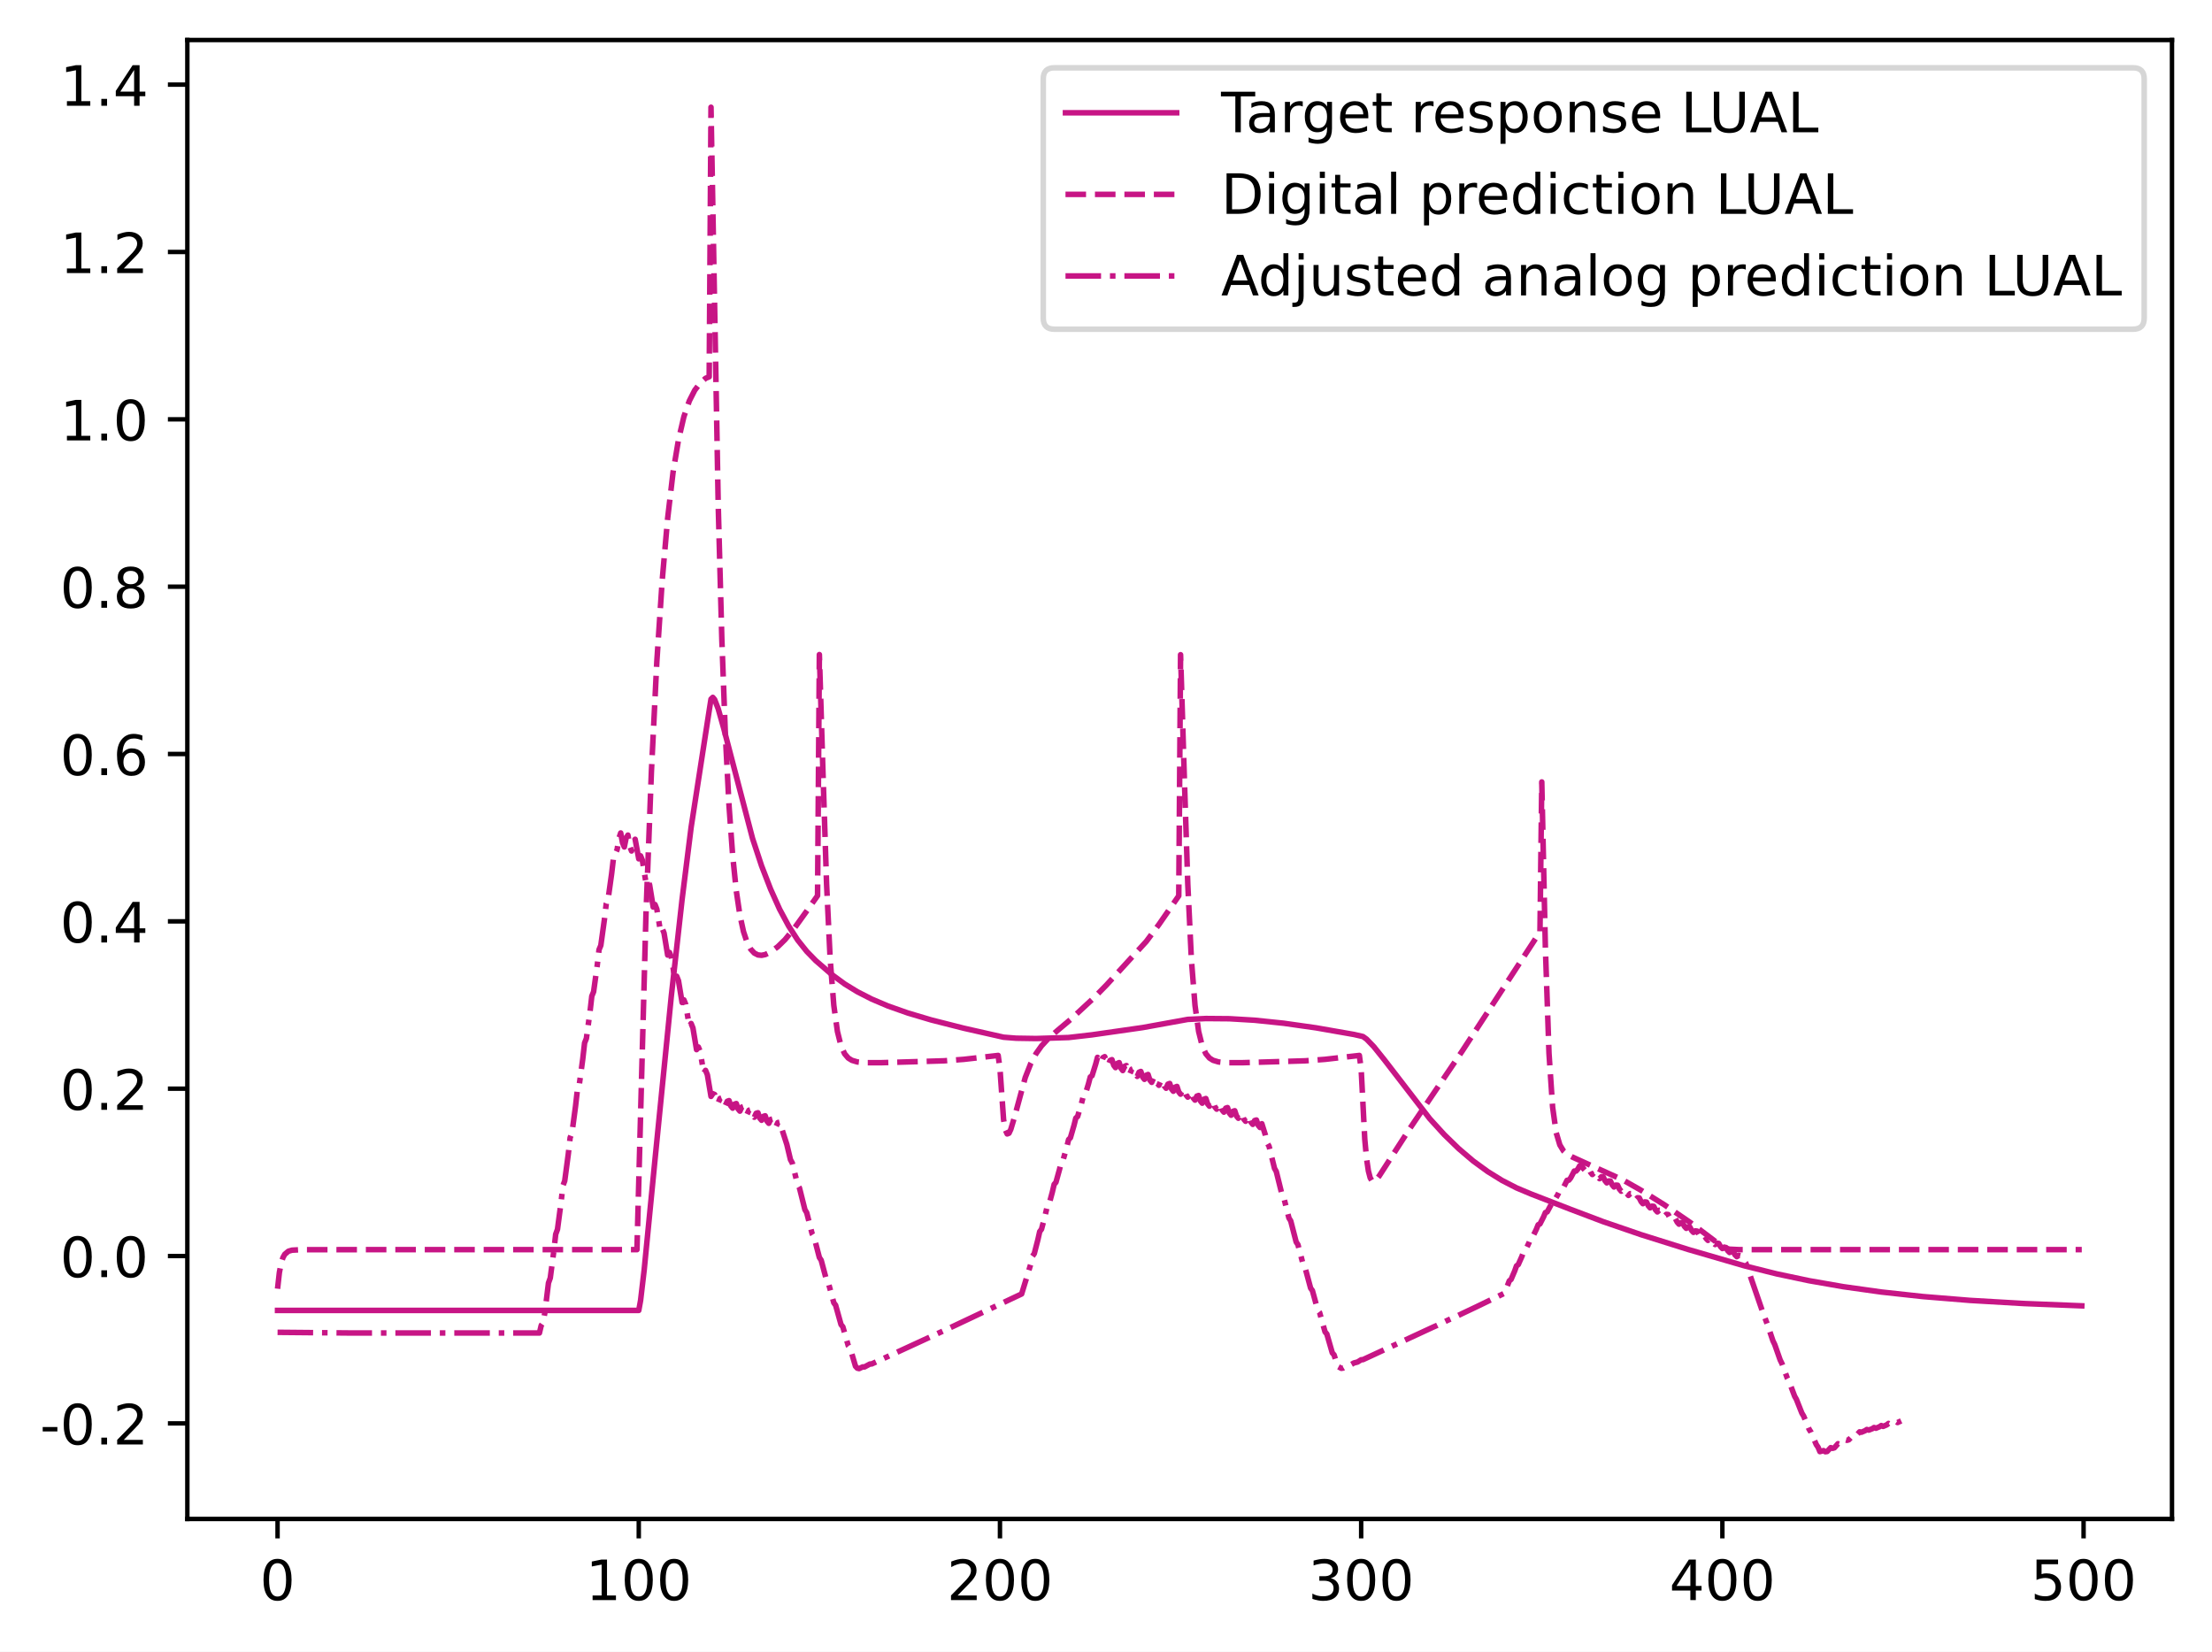
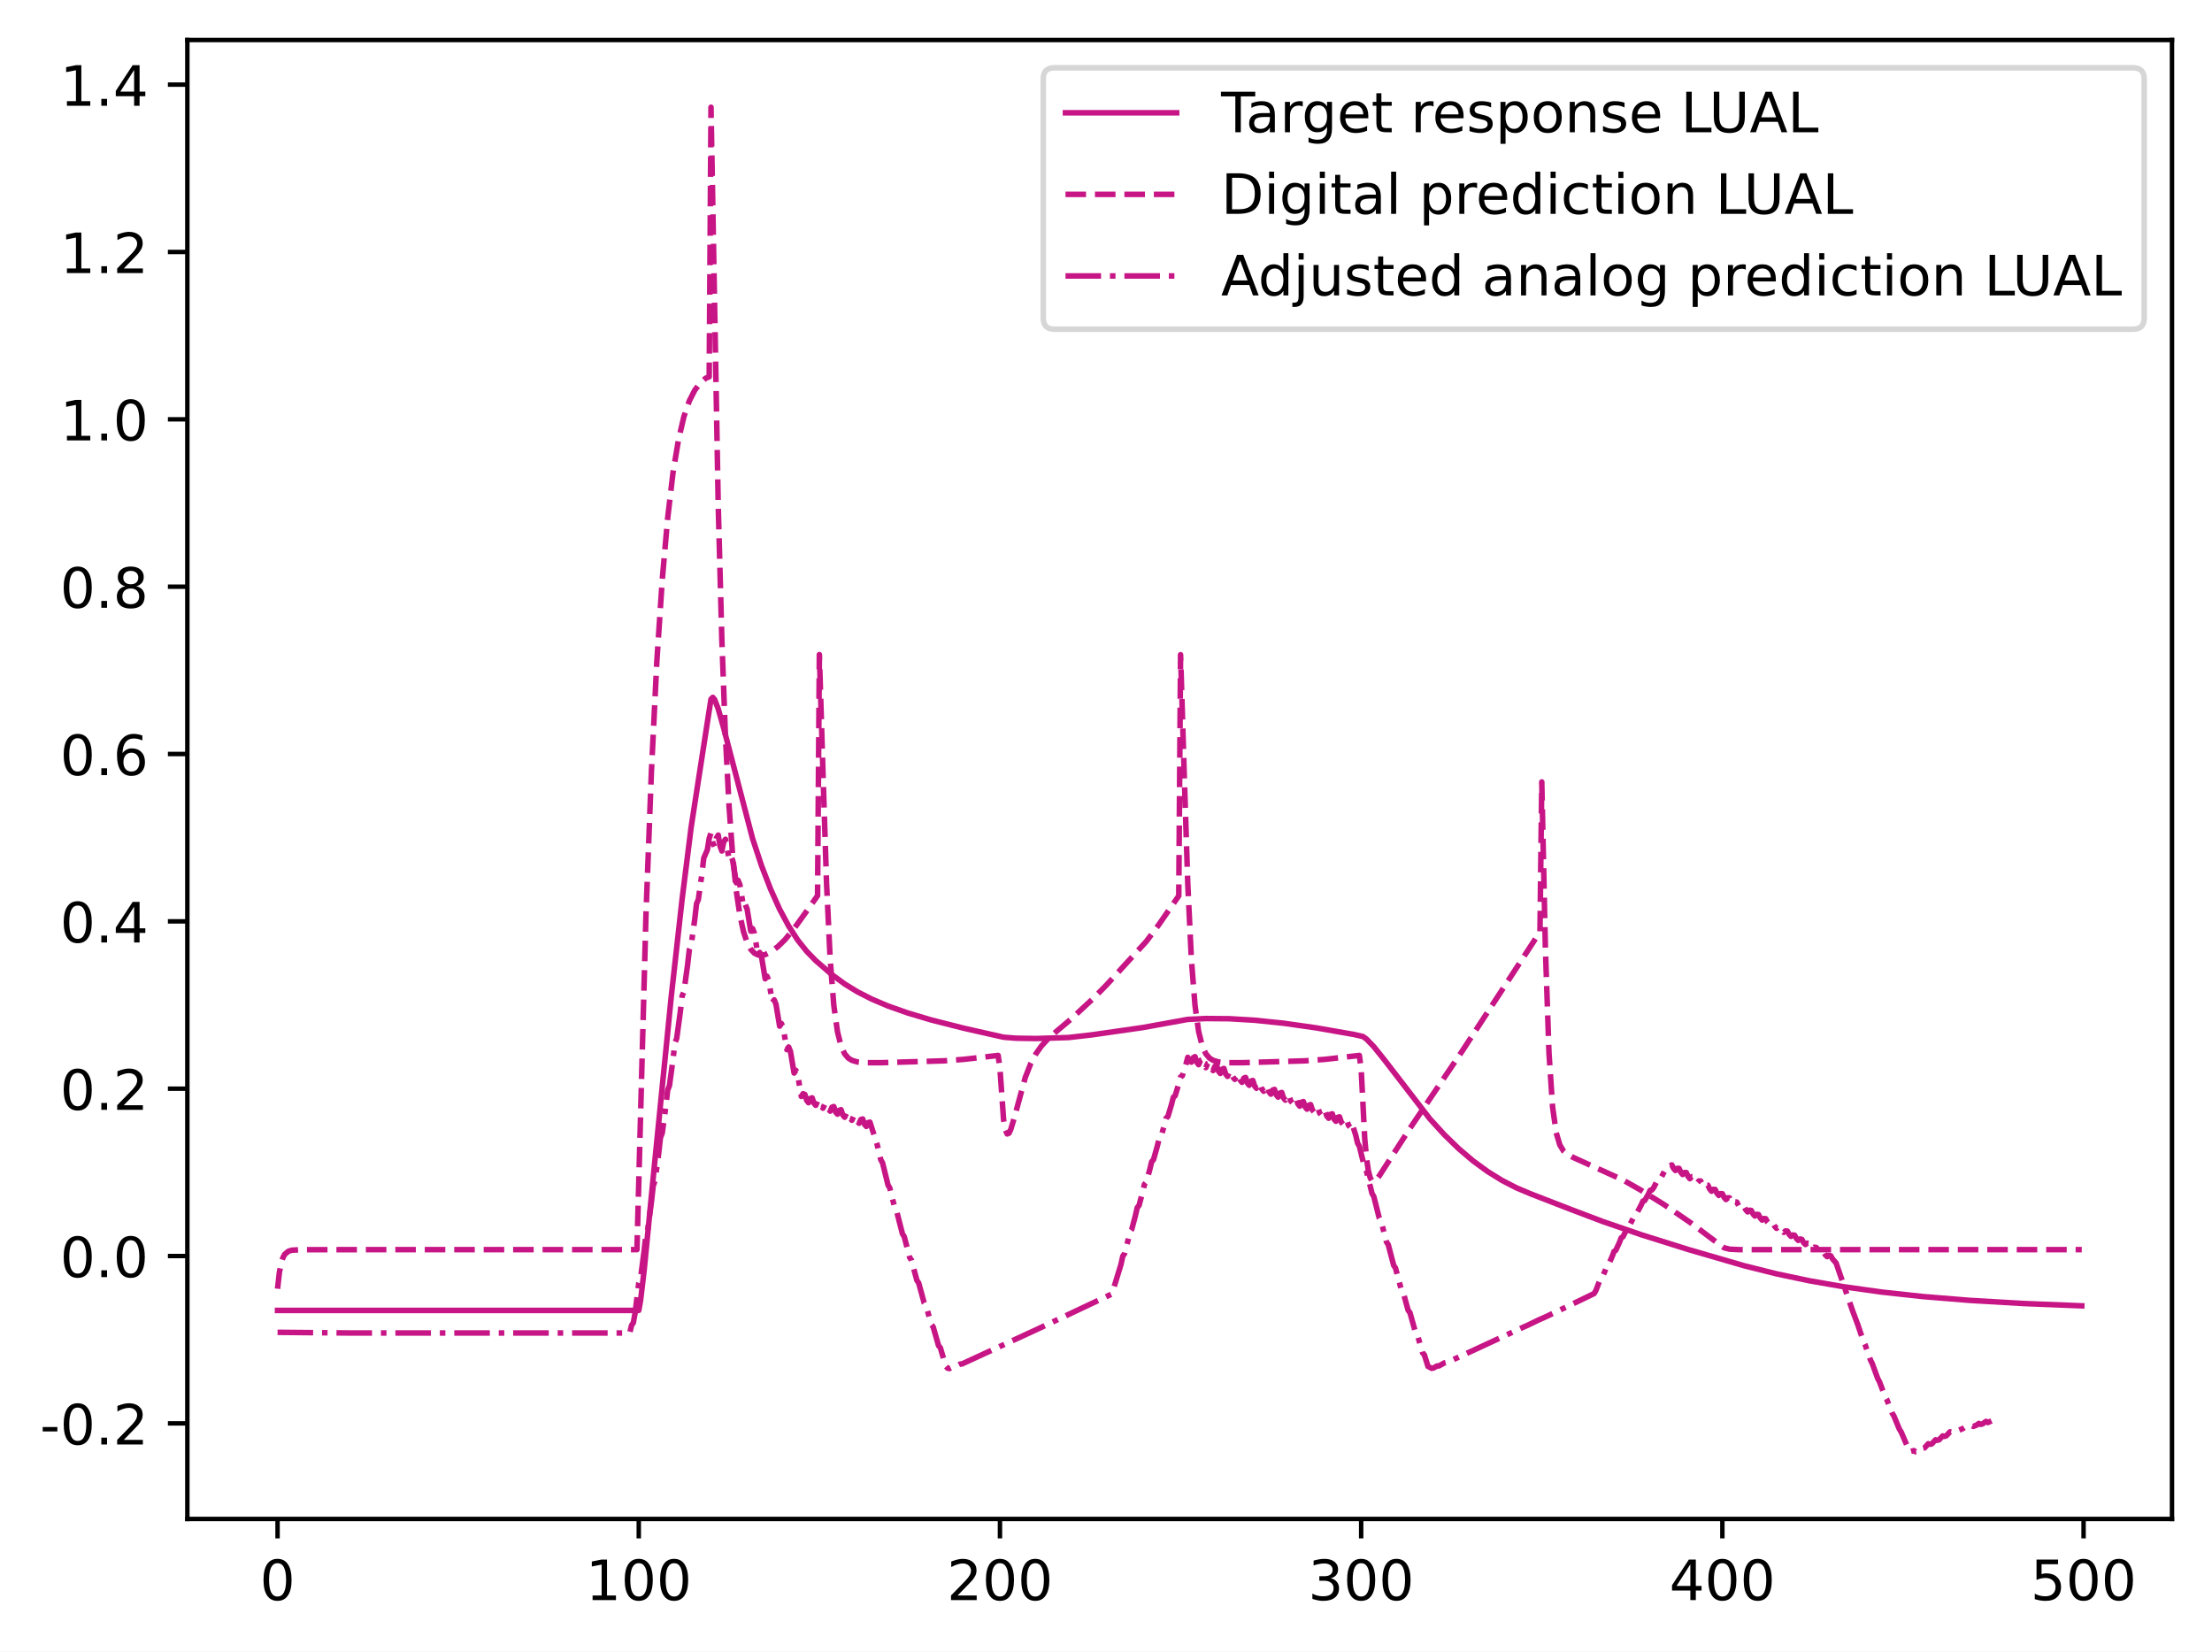
<svg xmlns="http://www.w3.org/2000/svg" xmlns:xlink="http://www.w3.org/1999/xlink" width="398.031pt" height="297.19pt" viewBox="0 0 398.031 297.19" version="1.1">
  <defs>
    <style type="text/css">*{stroke-linejoin: round; stroke-linecap: butt}</style>
  </defs>
  <g id="figure_1">
    <g id="patch_1">
      <path d="M 0 297.19  L 398.031 297.19  L 398.031 0  L 0 0  z " style="fill: #ffffff" />
    </g>
    <g id="axes_1">
      <g id="patch_2">
        <path d="M 33.711 273.312  L 390.831 273.312  L 390.831 7.2  L 33.711 7.2  z " style="fill: #ffffff" />
      </g>
      <g id="matplotlib.axis_1">
        <g id="xtick_1">
          <g id="line2d_1">
            <defs>
-               <path id="md9433591e5" d="M 0 0  L 0 3.5  " style="stroke: #000000; stroke-width: 0.8" />
+               <path id="m52787d1ad5" d="M 0 0  L 0 3.5  " style="stroke: #000000; stroke-width: 0.8" />
            </defs>
            <g>
-               <use xlink:href="#md9433591e5" x="49.944" y="273.312" style="stroke: #000000; stroke-width: 0.8" />
+               <use xlink:href="#m52787d1ad5" x="49.944" y="273.312" style="stroke: #000000; stroke-width: 0.8" />
            </g>
          </g>
          <g id="text_1">
            <text style="font: 10px 'DejaVu Sans', 'Bitstream Vera Sans', 'Computer Modern Sans Serif', 'Lucida Grande', 'Verdana', 'Geneva', 'Lucid', 'Arial', 'Helvetica', 'Avant Garde', sans-serif; text-anchor: middle" x="49.944" y="287.91" transform="rotate(-0 49.94367 287.9104)">0</text>
          </g>
        </g>
        <g id="xtick_2">
          <g id="line2d_2">
            <g>
-               <use xlink:href="#md9433591e5" x="114.94" y="273.312" style="stroke: #000000; stroke-width: 0.8" />
+               <use xlink:href="#m52787d1ad5" x="114.94" y="273.312" style="stroke: #000000; stroke-width: 0.8" />
            </g>
          </g>
          <g id="text_2">
            <text style="font: 10px 'DejaVu Sans', 'Bitstream Vera Sans', 'Computer Modern Sans Serif', 'Lucida Grande', 'Verdana', 'Geneva', 'Lucid', 'Arial', 'Helvetica', 'Avant Garde', sans-serif; text-anchor: middle" x="114.94" y="287.91" transform="rotate(-0 114.9396 287.9104)">100</text>
          </g>
        </g>
        <g id="xtick_3">
          <g id="line2d_3">
            <g>
-               <use xlink:href="#md9433591e5" x="179.935" y="273.312" style="stroke: #000000; stroke-width: 0.8" />
+               <use xlink:href="#m52787d1ad5" x="179.935" y="273.312" style="stroke: #000000; stroke-width: 0.8" />
            </g>
          </g>
          <g id="text_3">
            <text style="font: 10px 'DejaVu Sans', 'Bitstream Vera Sans', 'Computer Modern Sans Serif', 'Lucida Grande', 'Verdana', 'Geneva', 'Lucid', 'Arial', 'Helvetica', 'Avant Garde', sans-serif; text-anchor: middle" x="179.935" y="287.91" transform="rotate(-0 179.9355 287.9104)">200</text>
          </g>
        </g>
        <g id="xtick_4">
          <g id="line2d_4">
            <g>
-               <use xlink:href="#md9433591e5" x="244.931" y="273.312" style="stroke: #000000; stroke-width: 0.8" />
+               <use xlink:href="#m52787d1ad5" x="244.931" y="273.312" style="stroke: #000000; stroke-width: 0.8" />
            </g>
          </g>
          <g id="text_4">
            <text style="font: 10px 'DejaVu Sans', 'Bitstream Vera Sans', 'Computer Modern Sans Serif', 'Lucida Grande', 'Verdana', 'Geneva', 'Lucid', 'Arial', 'Helvetica', 'Avant Garde', sans-serif; text-anchor: middle" x="244.931" y="287.91" transform="rotate(-0 244.9314 287.9104)">300</text>
          </g>
        </g>
        <g id="xtick_5">
          <g id="line2d_5">
            <g>
-               <use xlink:href="#md9433591e5" x="309.927" y="273.312" style="stroke: #000000; stroke-width: 0.8" />
+               <use xlink:href="#m52787d1ad5" x="309.927" y="273.312" style="stroke: #000000; stroke-width: 0.8" />
            </g>
          </g>
          <g id="text_5">
            <text style="font: 10px 'DejaVu Sans', 'Bitstream Vera Sans', 'Computer Modern Sans Serif', 'Lucida Grande', 'Verdana', 'Geneva', 'Lucid', 'Arial', 'Helvetica', 'Avant Garde', sans-serif; text-anchor: middle" x="309.927" y="287.91" transform="rotate(-0 309.9273 287.9104)">400</text>
          </g>
        </g>
        <g id="xtick_6">
          <g id="line2d_6">
            <g>
-               <use xlink:href="#md9433591e5" x="374.923" y="273.312" style="stroke: #000000; stroke-width: 0.8" />
+               <use xlink:href="#m52787d1ad5" x="374.923" y="273.312" style="stroke: #000000; stroke-width: 0.8" />
            </g>
          </g>
          <g id="text_6">
            <text style="font: 10px 'DejaVu Sans', 'Bitstream Vera Sans', 'Computer Modern Sans Serif', 'Lucida Grande', 'Verdana', 'Geneva', 'Lucid', 'Arial', 'Helvetica', 'Avant Garde', sans-serif; text-anchor: middle" x="374.923" y="287.91" transform="rotate(-0 374.9232 287.9104)">500</text>
          </g>
        </g>
      </g>
      <g id="matplotlib.axis_2">
        <g id="ytick_1">
          <g id="line2d_7">
            <defs>
-               <path id="m500b13cd4b" d="M 0 0  L -3.5 0  " style="stroke: #000000; stroke-width: 0.8" />
+               <path id="m55b0d5ebfe" d="M 0 0  L -3.5 0  " style="stroke: #000000; stroke-width: 0.8" />
            </defs>
            <g>
-               <use xlink:href="#m500b13cd4b" x="33.711" y="256.112" style="stroke: #000000; stroke-width: 0.8" />
+               <use xlink:href="#m55b0d5ebfe" x="33.711" y="256.112" style="stroke: #000000; stroke-width: 0.8" />
            </g>
          </g>
          <g id="text_7">
            <text style="font: 10px 'DejaVu Sans', 'Bitstream Vera Sans', 'Computer Modern Sans Serif', 'Lucida Grande', 'Verdana', 'Geneva', 'Lucid', 'Arial', 'Helvetica', 'Avant Garde', sans-serif; text-anchor: end" x="26.711" y="259.911" transform="rotate(-0 26.71094 259.9114)">-0.2</text>
          </g>
        </g>
        <g id="ytick_2">
          <g id="line2d_8">
            <g>
-               <use xlink:href="#m500b13cd4b" x="33.711" y="226.002" style="stroke: #000000; stroke-width: 0.8" />
+               <use xlink:href="#m55b0d5ebfe" x="33.711" y="226.002" style="stroke: #000000; stroke-width: 0.8" />
            </g>
          </g>
          <g id="text_8">
            <text style="font: 10px 'DejaVu Sans', 'Bitstream Vera Sans', 'Computer Modern Sans Serif', 'Lucida Grande', 'Verdana', 'Geneva', 'Lucid', 'Arial', 'Helvetica', 'Avant Garde', sans-serif; text-anchor: end" x="26.711" y="229.801" transform="rotate(-0 26.71094 229.8011)">0.0</text>
          </g>
        </g>
        <g id="ytick_3">
          <g id="line2d_9">
            <g>
-               <use xlink:href="#m500b13cd4b" x="33.711" y="195.892" style="stroke: #000000; stroke-width: 0.8" />
+               <use xlink:href="#m55b0d5ebfe" x="33.711" y="195.892" style="stroke: #000000; stroke-width: 0.8" />
            </g>
          </g>
          <g id="text_9">
            <text style="font: 10px 'DejaVu Sans', 'Bitstream Vera Sans', 'Computer Modern Sans Serif', 'Lucida Grande', 'Verdana', 'Geneva', 'Lucid', 'Arial', 'Helvetica', 'Avant Garde', sans-serif; text-anchor: end" x="26.711" y="199.691" transform="rotate(-0 26.71094 199.6907)">0.2</text>
          </g>
        </g>
        <g id="ytick_4">
          <g id="line2d_10">
            <g>
-               <use xlink:href="#m500b13cd4b" x="33.711" y="165.781" style="stroke: #000000; stroke-width: 0.8" />
+               <use xlink:href="#m55b0d5ebfe" x="33.711" y="165.781" style="stroke: #000000; stroke-width: 0.8" />
            </g>
          </g>
          <g id="text_10">
            <text style="font: 10px 'DejaVu Sans', 'Bitstream Vera Sans', 'Computer Modern Sans Serif', 'Lucida Grande', 'Verdana', 'Geneva', 'Lucid', 'Arial', 'Helvetica', 'Avant Garde', sans-serif; text-anchor: end" x="26.711" y="169.58" transform="rotate(-0 26.71094 169.5804)">0.4</text>
          </g>
        </g>
        <g id="ytick_5">
          <g id="line2d_11">
            <g>
-               <use xlink:href="#m500b13cd4b" x="33.711" y="135.671" style="stroke: #000000; stroke-width: 0.8" />
+               <use xlink:href="#m55b0d5ebfe" x="33.711" y="135.671" style="stroke: #000000; stroke-width: 0.8" />
            </g>
          </g>
          <g id="text_11">
            <text style="font: 10px 'DejaVu Sans', 'Bitstream Vera Sans', 'Computer Modern Sans Serif', 'Lucida Grande', 'Verdana', 'Geneva', 'Lucid', 'Arial', 'Helvetica', 'Avant Garde', sans-serif; text-anchor: end" x="26.711" y="139.47" transform="rotate(-0 26.71094 139.4701)">0.6</text>
          </g>
        </g>
        <g id="ytick_6">
          <g id="line2d_12">
            <g>
-               <use xlink:href="#m500b13cd4b" x="33.711" y="105.561" style="stroke: #000000; stroke-width: 0.8" />
+               <use xlink:href="#m55b0d5ebfe" x="33.711" y="105.561" style="stroke: #000000; stroke-width: 0.8" />
            </g>
          </g>
          <g id="text_12">
            <text style="font: 10px 'DejaVu Sans', 'Bitstream Vera Sans', 'Computer Modern Sans Serif', 'Lucida Grande', 'Verdana', 'Geneva', 'Lucid', 'Arial', 'Helvetica', 'Avant Garde', sans-serif; text-anchor: end" x="26.711" y="109.36" transform="rotate(-0 26.71094 109.3597)">0.8</text>
          </g>
        </g>
        <g id="ytick_7">
          <g id="line2d_13">
            <g>
-               <use xlink:href="#m500b13cd4b" x="33.711" y="75.45" style="stroke: #000000; stroke-width: 0.8" />
+               <use xlink:href="#m55b0d5ebfe" x="33.711" y="75.45" style="stroke: #000000; stroke-width: 0.8" />
            </g>
          </g>
          <g id="text_13">
            <text style="font: 10px 'DejaVu Sans', 'Bitstream Vera Sans', 'Computer Modern Sans Serif', 'Lucida Grande', 'Verdana', 'Geneva', 'Lucid', 'Arial', 'Helvetica', 'Avant Garde', sans-serif; text-anchor: end" x="26.711" y="79.249" transform="rotate(-0 26.71094 79.24939)">1.0</text>
          </g>
        </g>
        <g id="ytick_8">
          <g id="line2d_14">
            <g>
-               <use xlink:href="#m500b13cd4b" x="33.711" y="45.34" style="stroke: #000000; stroke-width: 0.8" />
+               <use xlink:href="#m55b0d5ebfe" x="33.711" y="45.34" style="stroke: #000000; stroke-width: 0.8" />
            </g>
          </g>
          <g id="text_14">
            <text style="font: 10px 'DejaVu Sans', 'Bitstream Vera Sans', 'Computer Modern Sans Serif', 'Lucida Grande', 'Verdana', 'Geneva', 'Lucid', 'Arial', 'Helvetica', 'Avant Garde', sans-serif; text-anchor: end" x="26.711" y="49.139" transform="rotate(-0 26.71094 49.13905)">1.2</text>
          </g>
        </g>
        <g id="ytick_9">
          <g id="line2d_15">
            <g>
-               <use xlink:href="#m500b13cd4b" x="33.711" y="15.229" style="stroke: #000000; stroke-width: 0.8" />
+               <use xlink:href="#m55b0d5ebfe" x="33.711" y="15.229" style="stroke: #000000; stroke-width: 0.8" />
            </g>
          </g>
          <g id="text_15">
            <text style="font: 10px 'DejaVu Sans', 'Bitstream Vera Sans', 'Computer Modern Sans Serif', 'Lucida Grande', 'Verdana', 'Geneva', 'Lucid', 'Arial', 'Helvetica', 'Avant Garde', sans-serif; text-anchor: end" x="26.711" y="19.029" transform="rotate(-0 26.71094 19.02871)">1.4</text>
          </g>
        </g>
      </g>
      <g id="line2d_16">
-         <path d="M 49.944 235.788  L 114.94 235.788  L 115.265 234.008  L 115.915 228.495  L 117.864 208.62  L 120.789 179.282  L 122.739 161.802  L 124.364 148.84  L 127.614 127.85  L 127.939 125.795  L 128.264 125.481  L 128.589 125.866  L 129.239 127.546  L 130.214 130.999  L 135.413 150.868  L 137.038 155.791  L 138.663 159.99  L 140.288 163.604  L 141.913 166.626  L 143.538 169.145  L 145.163 171.184  L 146.788 172.852  L 149.712 175.38  L 151.987 177.047  L 154.262 178.443  L 156.862 179.771  L 159.787 181.012  L 163.362 182.273  L 167.586 183.529  L 173.436 185.013  L 180.585 186.629  L 182.86 186.809  L 186.435 186.866  L 192.285 186.685  L 196.509 186.199  L 205.609 184.896  L 213.733 183.424  L 216.983 183.268  L 221.208 183.303  L 225.758 183.573  L 230.957 184.111  L 236.807 184.941  L 243.631 186.135  L 245.256 186.507  L 245.906 186.978  L 247.206 188.329  L 249.156 190.761  L 257.281 201.305  L 259.88 204.154  L 262.48 206.682  L 265.08 208.893  L 267.68 210.789  L 270.28 212.399  L 272.88 213.738  L 275.479 214.831  L 282.629 217.605  L 288.479 219.818  L 295.303 222.161  L 303.753 224.816  L 313.827 227.745  L 319.677 229.207  L 325.526 230.442  L 331.701 231.52  L 338.525 232.477  L 346 233.292  L 354.449 233.982  L 364.199 234.549  L 374.598 234.962  L 374.598 234.962  " clip-path="url(#p1469d490d0)" style="fill: none; stroke: #c71585; stroke-linecap: square" />
+         <path d="M 49.944 235.788  L 114.94 235.788  L 115.265 234.008  L 115.915 228.495  L 117.864 208.62  L 120.789 179.282  L 122.739 161.802  L 124.364 148.84  L 127.614 127.85  L 127.939 125.795  L 128.264 125.481  L 128.589 125.866  L 129.239 127.546  L 130.214 130.999  L 135.413 150.868  L 137.038 155.791  L 138.663 159.99  L 140.288 163.604  L 141.913 166.626  L 143.538 169.145  L 145.163 171.184  L 146.788 172.852  L 149.712 175.38  L 151.987 177.047  L 154.262 178.443  L 156.862 179.771  L 159.787 181.012  L 163.362 182.273  L 167.586 183.529  L 173.436 185.013  L 180.585 186.629  L 182.86 186.809  L 186.435 186.866  L 192.285 186.685  L 196.509 186.199  L 205.609 184.896  L 213.733 183.424  L 216.983 183.268  L 221.208 183.303  L 225.758 183.573  L 230.957 184.111  L 236.807 184.941  L 243.631 186.135  L 245.256 186.507  L 245.906 186.978  L 247.206 188.329  L 249.156 190.761  L 257.281 201.305  L 259.88 204.154  L 262.48 206.682  L 265.08 208.893  L 267.68 210.789  L 270.28 212.399  L 272.88 213.738  L 275.479 214.831  L 282.629 217.605  L 288.479 219.818  L 295.303 222.161  L 303.753 224.816  L 313.827 227.745  L 319.677 229.207  L 325.526 230.442  L 331.701 231.52  L 338.525 232.477  L 346 233.292  L 354.449 233.982  L 364.199 234.549  L 374.598 234.962  L 374.598 234.962  " clip-path="url(#p4e6b476c04)" style="fill: none; stroke: #c71585; stroke-linecap: square" />
      </g>
      <g id="line2d_17">
-         <path d="M 49.944 231.885  L 50.269 228.985  L 50.594 227.278  L 50.919 226.274  L 51.244 225.685  L 51.894 225.138  L 52.544 224.95  L 54.168 224.86  L 68.143 224.853  L 114.615 224.853  L 116.239 164.521  L 117.214 138.861  L 118.189 119.07  L 119.164 104.369  L 120.139 93.251  L 121.114 84.954  L 122.089 79.132  L 123.064 74.958  L 124.039 72.131  L 125.014 70.216  L 125.989 68.928  L 126.964 68.07  L 127.614 67.801  L 127.939 19.296  L 129.239 90.913  L 129.889 115.02  L 130.539 132.571  L 131.189 145.062  L 131.839 153.963  L 132.488 160.297  L 133.138 164.671  L 133.788 167.635  L 134.438 169.584  L 135.088 170.8  L 135.738 171.496  L 136.388 171.825  L 137.038 171.891  L 137.688 171.762  L 138.663 171.3  L 139.963 170.338  L 141.263 169.063  L 142.888 167.084  L 145.163 163.919  L 147.113 161.161  L 147.438 117.782  L 148.087 139.017  L 148.737 159.087  L 149.387 172.679  L 150.037 180.903  L 150.687 185.591  L 151.337 188.195  L 151.987 189.615  L 152.637 190.378  L 153.287 190.785  L 154.262 191.078  L 155.562 191.218  L 158.487 191.216  L 169.861 190.877  L 173.436 190.611  L 179.61 189.91  L 179.935 192.301  L 180.585 201.445  L 180.91 203.325  L 181.235 204.032  L 181.56 203.901  L 181.885 203.21  L 182.535 201.051  L 184.485 193.88  L 185.46 191.398  L 186.435 189.567  L 187.41 188.191  L 188.71 186.789  L 190.335 185.377  L 192.61 183.464  L 196.834 179.548  L 199.109 177.224  L 206.259 169.405  L 208.534 166.353  L 212.108 161.192  L 212.433 117.807  L 213.083 139.031  L 213.733 159.095  L 214.383 172.684  L 215.033 180.906  L 215.683 185.592  L 216.333 188.196  L 216.983 189.615  L 217.633 190.378  L 218.283 190.785  L 219.258 191.078  L 220.558 191.218  L 223.483 191.216  L 234.857 190.877  L 238.432 190.611  L 244.606 189.91  L 244.931 192.368  L 245.581 205.008  L 245.906 208.497  L 246.231 210.698  L 246.556 211.934  L 246.881 212.491  L 247.206 212.597  L 247.531 212.413  L 248.181 211.591  L 253.706 203.03  L 263.13 189.096  L 277.104 167.676  L 277.429 140.698  L 278.079 170.573  L 278.729 189.528  L 279.379 199.209  L 280.029 203.828  L 280.679 206.01  L 281.329 207.08  L 281.979 207.663  L 282.954 208.201  L 292.053 212.325  L 295.303 214.177  L 299.528 216.809  L 304.078 219.92  L 308.952 223.587  L 310.252 224.518  L 311.227 224.77  L 312.852 224.847  L 326.826 224.853  L 374.598 224.853  L 374.598 224.853  " clip-path="url(#p1469d490d0)" style="fill: none; stroke-dasharray: 3.7,1.6; stroke-dashoffset: 0; stroke: #c71585" />
+         <path d="M 49.944 231.885  L 50.269 228.985  L 50.594 227.278  L 50.919 226.274  L 51.244 225.685  L 51.894 225.138  L 52.544 224.95  L 54.168 224.86  L 68.143 224.853  L 114.615 224.853  L 116.239 164.521  L 117.214 138.861  L 118.189 119.07  L 119.164 104.369  L 120.139 93.251  L 121.114 84.954  L 122.089 79.132  L 123.064 74.958  L 124.039 72.131  L 125.014 70.216  L 125.989 68.928  L 126.964 68.07  L 127.614 67.801  L 127.939 19.296  L 129.239 90.913  L 129.889 115.02  L 130.539 132.571  L 131.189 145.062  L 131.839 153.963  L 132.488 160.297  L 133.138 164.671  L 133.788 167.635  L 134.438 169.584  L 135.088 170.8  L 135.738 171.496  L 136.388 171.825  L 137.038 171.891  L 137.688 171.762  L 138.663 171.3  L 139.963 170.338  L 141.263 169.063  L 142.888 167.084  L 145.163 163.919  L 147.113 161.161  L 147.438 117.782  L 148.087 139.017  L 148.737 159.087  L 149.387 172.679  L 150.037 180.903  L 150.687 185.591  L 151.337 188.195  L 151.987 189.615  L 152.637 190.378  L 153.287 190.785  L 154.262 191.078  L 155.562 191.218  L 158.487 191.216  L 169.861 190.877  L 173.436 190.611  L 179.61 189.91  L 179.935 192.301  L 180.585 201.445  L 180.91 203.325  L 181.235 204.032  L 181.56 203.901  L 181.885 203.21  L 182.535 201.051  L 184.485 193.88  L 185.46 191.398  L 186.435 189.567  L 187.41 188.191  L 188.71 186.789  L 190.335 185.377  L 192.61 183.464  L 196.834 179.548  L 199.109 177.224  L 206.259 169.405  L 208.534 166.353  L 212.108 161.192  L 212.433 117.807  L 213.083 139.031  L 213.733 159.095  L 214.383 172.684  L 215.033 180.906  L 215.683 185.592  L 216.333 188.196  L 216.983 189.615  L 217.633 190.378  L 218.283 190.785  L 219.258 191.078  L 220.558 191.218  L 223.483 191.216  L 234.857 190.877  L 238.432 190.611  L 244.606 189.91  L 244.931 192.368  L 245.581 205.008  L 245.906 208.497  L 246.231 210.698  L 246.556 211.934  L 246.881 212.491  L 247.206 212.597  L 247.531 212.413  L 248.181 211.591  L 253.706 203.03  L 263.13 189.096  L 277.104 167.676  L 277.429 140.698  L 278.079 170.573  L 278.729 189.528  L 279.379 199.209  L 280.029 203.828  L 280.679 206.01  L 281.329 207.08  L 281.979 207.663  L 282.954 208.201  L 292.053 212.325  L 295.303 214.177  L 299.528 216.809  L 304.078 219.92  L 308.952 223.587  L 310.252 224.518  L 311.227 224.77  L 312.852 224.847  L 326.826 224.853  L 374.598 224.853  L 374.598 224.853  " clip-path="url(#p4e6b476c04)" style="fill: none; stroke-dasharray: 3.7,1.6; stroke-dashoffset: 0; stroke: #c71585" />
      </g>
      <g id="line2d_18">
-         <path d="M 49.944 239.728  L 63.268 239.85  L 97.066 239.85  L 97.391 238.482  L 97.716 237.999  L 98.041 236.193  L 98.691 230.855  L 99.016 229.955  L 99.666 225.035  L 99.991 222.084  L 100.315 221.194  L 100.965 216.28  L 101.29 213.351  L 101.615 212.488  L 102.265 207.617  L 102.59 204.713  L 102.915 203.869  L 103.565 199.036  L 103.89 196.152  L 104.215 195.326  L 104.865 190.526  L 105.19 187.662  L 105.515 186.852  L 106.165 182.084  L 106.49 179.239  L 106.815 178.445  L 107.465 173.711  L 107.79 170.884  L 108.115 170.107  L 108.765 165.405  L 109.09 162.597  L 109.415 161.837  L 110.065 157.166  L 110.39 154.376  L 111.04 152.894  L 111.365 150.844  L 111.69 149.879  L 112.015 151.631  L 112.34 152.399  L 112.665 150.784  L 112.99 150.259  L 113.315 152.241  L 113.64 153.118  L 113.965 151.511  L 114.29 151.012  L 114.94 154.532  L 115.265 153.992  L 115.59 154.799  L 116.239 158.844  L 116.564 158.393  L 116.889 159.216  L 117.539 163.211  L 117.864 162.753  L 118.189 163.571  L 118.839 167.537  L 119.164 167.072  L 119.489 167.889  L 120.139 171.847  L 120.464 171.377  L 120.789 172.185  L 121.439 176.121  L 121.764 175.651  L 122.089 176.464  L 122.739 180.385  L 123.064 179.91  L 123.389 180.724  L 124.039 184.641  L 124.364 184.163  L 124.689 184.968  L 125.339 188.864  L 125.664 188.386  L 125.989 189.195  L 126.639 193.076  L 126.964 192.593  L 127.289 193.404  L 127.939 197.279  L 128.264 196.792  L 128.589 196.933  L 128.914 198.004  L 129.239 198.416  L 129.564 197.658  L 129.889 197.534  L 130.214 198.502  L 130.539 198.884  L 130.864 198.156  L 131.189 198.038  L 131.514 199.008  L 131.839 199.397  L 132.163 198.676  L 132.488 198.566  L 132.813 199.539  L 133.138 199.93  L 133.463 199.217  L 133.788 199.106  L 134.113 200.074  L 134.438 200.473  L 134.763 199.776  L 135.088 199.675  L 135.413 200.641  L 135.738 201.029  L 136.063 200.321  L 136.388 200.221  L 136.713 201.186  L 137.038 201.572  L 137.363 200.87  L 137.688 200.768  L 138.013 201.727  L 138.338 202.121  L 138.663 201.435  L 138.988 201.342  L 139.313 202.299  L 139.638 202.681  L 139.963 201.993  L 140.288 201.911  L 141.588 205.939  L 142.238 208.671  L 142.563 209.248  L 143.538 213.208  L 143.863 213.77  L 144.838 217.661  L 145.163 218.204  L 146.138 222.01  L 146.463 222.52  L 147.438 226.259  L 147.763 226.747  L 148.737 230.382  L 149.062 230.846  L 150.037 234.414  L 150.362 234.846  L 151.337 238.334  L 151.662 238.738  L 152.637 242.129  L 152.962 242.515  L 153.937 245.828  L 154.262 246.178  L 154.587 246.257  L 155.237 245.953  L 155.562 245.959  L 156.212 245.607  L 156.537 245.435  L 156.862 245.415  L 170.511 239.122  L 183.835 232.823  L 185.46 227.511  L 185.785 226.032  L 186.11 225.568  L 186.76 223.056  L 187.085 221.608  L 187.41 221.176  L 188.06 218.719  L 188.385 217.301  L 188.71 216.897  L 189.36 214.495  L 189.685 213.105  L 190.01 212.73  L 190.66 210.381  L 190.985 209.021  L 191.31 208.674  L 191.96 206.378  L 192.285 205.046  L 192.61 204.725  L 193.26 202.483  L 193.585 201.18  L 193.91 200.888  L 194.56 198.7  L 194.885 197.426  L 195.21 197.163  L 195.859 195.029  L 196.184 193.784  L 196.509 193.549  L 197.159 191.468  L 197.484 190.253  L 197.809 190.858  L 198.134 191.116  L 198.459 190.308  L 198.784 190.129  L 199.109 191.145  L 199.434 191.569  L 199.759 190.81  L 200.084 190.665  L 200.409 191.684  L 200.734 192.102  L 201.059 191.342  L 201.384 191.197  L 201.709 192.212  L 202.034 192.627  L 202.359 191.87  L 202.684 191.727  L 203.009 192.739  L 203.334 193.152  L 203.659 192.393  L 203.984 192.251  L 204.309 193.262  L 204.634 193.677  L 204.959 192.928  L 205.284 192.789  L 205.609 193.794  L 205.934 194.209  L 206.259 193.467  L 206.584 193.336  L 206.909 194.342  L 207.234 194.752  L 207.559 194.003  L 207.884 193.868  L 208.209 194.87  L 208.534 195.279  L 208.859 194.539  L 209.184 194.406  L 209.509 195.401  L 209.834 195.81  L 210.159 195.077  L 210.484 194.953  L 210.809 195.949  L 211.134 196.352  L 211.458 195.612  L 211.783 195.484  L 212.108 196.476  L 212.433 196.879  L 212.758 196.148  L 213.083 196.021  L 213.408 197.005  L 213.733 197.408  L 214.058 196.684  L 214.383 196.567  L 214.708 197.554  L 215.033 197.951  L 215.358 197.228  L 215.683 197.116  L 216.008 198.101  L 216.333 198.501  L 216.658 197.779  L 216.983 197.662  L 217.308 198.64  L 217.633 199.039  L 217.958 198.323  L 218.283 198.21  L 218.608 199.183  L 218.933 199.575  L 219.258 198.864  L 219.583 198.754  L 219.908 199.723  L 220.233 200.112  L 220.558 199.398  L 220.883 199.293  L 221.208 200.27  L 221.533 200.667  L 221.858 199.964  L 222.183 199.859  L 222.508 200.824  L 222.833 201.211  L 223.158 200.511  L 223.483 200.41  L 223.808 201.369  L 224.133 201.753  L 224.458 201.05  L 224.783 200.954  L 225.108 201.921  L 225.433 202.313  L 225.758 201.621  L 226.083 201.525  L 226.408 202.48  L 226.733 202.872  L 227.058 202.193  L 227.707 204.265  L 228.032 205.677  L 228.357 206.248  L 229.332 210.218  L 229.657 210.794  L 230.632 214.739  L 230.957 215.295  L 231.932 219.159  L 232.257 219.685  L 233.232 223.462  L 233.557 223.966  L 234.532 227.68  L 234.857 228.153  L 235.832 231.775  L 236.157 232.224  L 237.132 235.764  L 237.457 236.192  L 238.432 239.643  L 238.757 240.037  L 239.732 243.42  L 240.057 243.792  L 240.707 245.861  L 241.357 246.207  L 241.682 246.157  L 242.332 245.783  L 242.657 245.785  L 243.306 245.427  L 243.631 245.239  L 244.281 245.073  L 244.931 244.665  L 245.256 244.644  L 256.306 239.522  L 257.931 238.769  L 258.581 238.486  L 260.53 237.546  L 262.155 236.817  L 263.13 236.342  L 264.755 235.573  L 265.73 235.11  L 270.605 232.75  L 270.93 232.183  L 271.58 230.476  L 271.905 230.21  L 272.555 228.692  L 272.88 227.776  L 273.205 227.53  L 273.855 226.062  L 274.18 225.179  L 274.505 224.964  L 275.154 223.558  L 275.479 222.711  L 275.804 222.527  L 276.454 221.188  L 276.779 220.378  L 277.104 220.225  L 277.754 218.953  L 278.079 218.18  L 278.404 218.058  L 279.054 216.85  L 279.379 216.112  L 279.704 216.02  L 280.354 214.878  L 280.679 214.177  L 281.004 214.117  L 281.329 213.678  L 281.979 212.377  L 282.304 212.348  L 282.629 211.946  L 283.279 210.708  L 283.604 210.71  L 283.929 210.343  L 284.254 209.765  L 284.579 209.603  L 284.904 210.243  L 285.229 210.61  L 285.554 210.234  L 285.879 210.222  L 286.204 210.932  L 286.529 211.335  L 286.854 210.975  L 287.179 210.977  L 287.504 211.684  L 287.829 212.086  L 288.154 211.733  L 288.479 211.74  L 288.804 212.44  L 289.129 212.838  L 289.454 212.492  L 289.779 212.501  L 290.104 213.194  L 290.429 213.581  L 290.753 213.242  L 291.078 213.26  L 291.403 213.948  L 291.728 214.338  L 292.053 214.001  L 292.378 214.022  L 292.703 214.704  L 293.028 215.095  L 293.353 214.772  L 293.678 214.794  L 294.003 215.464  L 294.328 215.838  L 294.653 215.517  L 294.978 215.544  L 295.303 216.21  L 295.628 216.585  L 295.953 216.265  L 296.278 216.295  L 296.603 216.954  L 296.928 217.332  L 297.253 217.027  L 297.578 217.056  L 297.903 217.704  L 298.228 218.065  L 298.553 217.762  L 298.878 217.797  L 299.203 218.44  L 299.528 218.802  L 299.853 218.499  L 300.178 218.536  L 300.503 219.172  L 300.828 219.536  L 301.153 219.249  L 301.478 219.286  L 301.803 219.911  L 302.128 220.273  L 302.453 219.998  L 302.778 220.046  L 303.103 220.668  L 303.428 221.019  L 303.753 220.737  L 304.078 220.788  L 304.403 221.4  L 304.728 221.745  L 305.053 221.473  L 305.378 221.516  L 305.703 222.12  L 306.028 222.466  L 306.353 222.205  L 306.677 222.255  L 307.002 222.849  L 307.327 223.186  L 307.652 222.934  L 307.977 223.004  L 308.302 223.598  L 308.627 223.935  L 308.952 223.682  L 309.277 223.737  L 309.602 224.319  L 309.927 224.653  L 310.252 224.412  L 310.577 224.471  L 310.902 225.044  L 311.227 225.368  L 311.552 225.136  L 311.877 225.215  L 312.202 225.787  L 312.527 226.112  L 312.852 225.879  L 313.177 225.953  L 313.502 226.524  L 314.152 227.281  L 317.077 235.77  L 318.052 238.376  L 319.027 241.266  L 319.352 241.937  L 320.327 244.706  L 320.652 245.357  L 321.627 248.025  L 321.952 248.633  L 322.926 251.217  L 323.251 251.795  L 324.226 254.26  L 324.551 254.8  L 325.526 257.151  L 325.851 257.665  L 326.826 259.933  L 327.151 260.408  L 327.476 261.195  L 328.126 261.012  L 328.451 261.216  L 328.776 261.173  L 329.426 260.476  L 329.751 260.605  L 330.076 260.513  L 330.726 259.771  L 331.051 259.874  L 331.376 259.788  L 332.026 259.071  L 332.351 259.16  L 332.676 259.067  L 333.326 258.366  L 333.651 258.458  L 333.976 258.347  L 334.626 257.632  L 334.951 257.703  L 335.601 257.43  L 335.926 257.212  L 336.251 257.325  L 336.901 257.073  L 337.226 256.856  L 337.551 256.989  L 338.201 256.721  L 338.525 256.5  L 338.85 256.657  L 339.5 256.379  L 339.825 256.121  L 340.15 256.291  L 340.475 256.214  L 341.125 255.753  L 341.45 255.963  L 342.1 255.661  L 342.1 255.661  " clip-path="url(#p1469d490d0)" style="fill: none; stroke-dasharray: 6.4,1.6,1,1.6; stroke-dashoffset: 0; stroke: #c71585" />
+         <path d="M 49.944 239.728  L 63.268 239.85  L 113.315 239.85  L 113.64 238.482  L 113.965 237.999  L 114.29 236.193  L 114.94 230.855  L 115.265 229.955  L 115.915 225.035  L 116.239 222.084  L 116.564 221.194  L 117.214 216.28  L 117.539 213.351  L 117.864 212.488  L 118.514 207.617  L 118.839 204.713  L 119.164 203.869  L 119.814 199.036  L 120.139 196.152  L 120.464 195.326  L 121.114 190.526  L 121.439 187.662  L 121.764 186.852  L 122.414 182.084  L 122.739 179.239  L 123.064 178.445  L 123.714 173.711  L 124.039 170.884  L 124.364 170.107  L 125.014 165.405  L 125.339 162.597  L 125.664 161.837  L 126.314 157.166  L 126.639 154.376  L 127.289 152.894  L 127.614 150.844  L 127.939 149.879  L 128.264 151.631  L 128.589 152.399  L 128.914 150.784  L 129.239 150.259  L 129.564 152.241  L 129.889 153.118  L 130.214 151.511  L 130.539 151.012  L 131.189 154.532  L 131.514 153.992  L 131.839 154.799  L 132.488 158.844  L 132.813 158.393  L 133.138 159.216  L 133.788 163.211  L 134.113 162.753  L 134.438 163.571  L 135.088 167.537  L 135.413 167.072  L 135.738 167.889  L 136.388 171.847  L 136.713 171.377  L 137.038 172.185  L 137.688 176.121  L 138.013 175.651  L 138.338 176.464  L 138.988 180.385  L 139.313 179.91  L 139.638 180.724  L 140.288 184.641  L 140.613 184.163  L 140.938 184.968  L 141.588 188.864  L 141.913 188.386  L 142.238 189.195  L 142.888 193.076  L 143.213 192.593  L 143.538 193.404  L 144.188 197.279  L 144.513 196.792  L 144.838 196.933  L 145.163 198.004  L 145.488 198.416  L 145.813 197.658  L 146.138 197.534  L 146.463 198.502  L 146.788 198.884  L 147.113 198.156  L 147.438 198.038  L 147.763 199.008  L 148.087 199.397  L 148.412 198.676  L 148.737 198.566  L 149.062 199.539  L 149.387 199.93  L 149.712 199.217  L 150.037 199.106  L 150.362 200.074  L 150.687 200.473  L 151.012 199.776  L 151.337 199.675  L 151.662 200.641  L 151.987 201.029  L 152.312 200.321  L 152.637 200.221  L 152.962 201.186  L 153.287 201.572  L 153.612 200.87  L 153.937 200.768  L 154.262 201.727  L 154.587 202.121  L 154.912 201.435  L 155.237 201.342  L 155.562 202.299  L 155.887 202.681  L 156.212 201.993  L 156.537 201.911  L 157.837 205.939  L 158.487 208.671  L 158.812 209.248  L 159.787 213.208  L 160.112 213.77  L 161.087 217.661  L 161.412 218.204  L 162.387 222.01  L 162.712 222.52  L 163.686 226.259  L 164.011 226.747  L 164.986 230.382  L 165.311 230.846  L 166.286 234.414  L 166.611 234.846  L 167.586 238.334  L 167.911 238.738  L 168.886 242.129  L 169.211 242.515  L 170.186 245.828  L 170.511 246.178  L 170.836 246.257  L 171.486 245.953  L 171.811 245.959  L 172.461 245.607  L 172.786 245.435  L 173.111 245.415  L 186.76 239.122  L 200.084 232.823  L 201.709 227.511  L 202.034 226.032  L 202.359 225.568  L 203.009 223.056  L 203.334 221.608  L 203.659 221.176  L 204.309 218.719  L 204.634 217.301  L 204.959 216.897  L 205.609 214.495  L 205.934 213.105  L 206.259 212.73  L 206.909 210.381  L 207.234 209.021  L 207.559 208.674  L 208.209 206.378  L 208.534 205.046  L 208.859 204.725  L 209.509 202.483  L 209.834 201.18  L 210.159 200.888  L 210.809 198.7  L 211.134 197.426  L 211.458 197.163  L 212.108 195.029  L 212.433 193.784  L 212.758 193.549  L 213.408 191.468  L 213.733 190.253  L 214.058 190.858  L 214.383 191.116  L 214.708 190.308  L 215.033 190.129  L 215.358 191.145  L 215.683 191.569  L 216.008 190.81  L 216.333 190.665  L 216.658 191.684  L 216.983 192.102  L 217.308 191.342  L 217.633 191.197  L 217.958 192.212  L 218.283 192.627  L 218.608 191.87  L 218.933 191.727  L 219.258 192.739  L 219.583 193.152  L 219.908 192.393  L 220.233 192.251  L 220.558 193.262  L 220.883 193.677  L 221.208 192.928  L 221.533 192.789  L 221.858 193.794  L 222.183 194.209  L 222.508 193.467  L 222.833 193.336  L 223.158 194.342  L 223.483 194.752  L 223.808 194.003  L 224.133 193.868  L 224.458 194.87  L 224.783 195.279  L 225.108 194.539  L 225.433 194.406  L 225.758 195.401  L 226.083 195.81  L 226.408 195.077  L 226.733 194.953  L 227.058 195.949  L 227.382 196.352  L 227.707 195.612  L 228.032 195.484  L 228.357 196.476  L 228.682 196.879  L 229.007 196.148  L 229.332 196.021  L 229.657 197.005  L 229.982 197.408  L 230.307 196.684  L 230.632 196.567  L 230.957 197.554  L 231.282 197.951  L 231.607 197.228  L 231.932 197.116  L 232.257 198.101  L 232.582 198.501  L 232.907 197.779  L 233.232 197.662  L 233.557 198.64  L 233.882 199.039  L 234.207 198.323  L 234.532 198.21  L 234.857 199.183  L 235.182 199.575  L 235.507 198.864  L 235.832 198.754  L 236.157 199.723  L 236.482 200.112  L 236.807 199.398  L 237.132 199.293  L 237.457 200.27  L 237.782 200.667  L 238.107 199.964  L 238.432 199.859  L 238.757 200.824  L 239.082 201.211  L 239.407 200.511  L 239.732 200.41  L 240.057 201.369  L 240.382 201.753  L 240.707 201.05  L 241.032 200.954  L 241.357 201.921  L 241.682 202.313  L 242.007 201.621  L 242.332 201.525  L 242.657 202.48  L 242.982 202.872  L 243.306 202.193  L 243.956 204.265  L 244.281 205.677  L 244.606 206.248  L 245.581 210.218  L 245.906 210.794  L 246.881 214.739  L 247.206 215.295  L 248.181 219.159  L 248.506 219.685  L 249.481 223.462  L 249.806 223.966  L 250.781 227.68  L 251.106 228.153  L 252.081 231.775  L 252.406 232.224  L 253.381 235.764  L 253.706 236.192  L 254.681 239.643  L 255.006 240.037  L 255.981 243.42  L 256.306 243.792  L 256.956 245.861  L 257.606 246.207  L 257.931 246.157  L 258.581 245.783  L 258.905 245.785  L 259.555 245.427  L 259.88 245.239  L 260.53 245.073  L 261.18 244.665  L 261.505 244.644  L 272.555 239.522  L 274.18 238.769  L 274.829 238.486  L 276.779 237.546  L 278.404 236.817  L 279.379 236.342  L 281.004 235.573  L 281.979 235.11  L 286.854 232.75  L 287.179 232.183  L 287.829 230.476  L 288.154 230.21  L 288.804 228.692  L 289.129 227.776  L 289.454 227.53  L 290.104 226.062  L 290.429 225.179  L 290.753 224.964  L 291.403 223.558  L 291.728 222.711  L 292.053 222.527  L 292.703 221.188  L 293.028 220.378  L 293.353 220.225  L 294.003 218.953  L 294.328 218.18  L 294.653 218.058  L 295.303 216.85  L 295.628 216.112  L 295.953 216.02  L 296.603 214.878  L 296.928 214.177  L 297.253 214.117  L 297.578 213.678  L 298.228 212.377  L 298.553 212.348  L 298.878 211.946  L 299.528 210.708  L 299.853 210.71  L 300.178 210.343  L 300.503 209.765  L 300.828 209.603  L 301.153 210.243  L 301.478 210.61  L 301.803 210.234  L 302.128 210.222  L 302.453 210.932  L 302.778 211.335  L 303.103 210.975  L 303.428 210.977  L 303.753 211.684  L 304.078 212.086  L 304.403 211.733  L 304.728 211.74  L 305.053 212.44  L 305.378 212.838  L 305.703 212.492  L 306.028 212.501  L 306.353 213.194  L 306.677 213.581  L 307.002 213.242  L 307.327 213.26  L 307.652 213.948  L 307.977 214.338  L 308.302 214.001  L 308.627 214.022  L 308.952 214.704  L 309.277 215.095  L 309.602 214.772  L 309.927 214.794  L 310.252 215.464  L 310.577 215.838  L 310.902 215.517  L 311.227 215.544  L 311.552 216.21  L 311.877 216.585  L 312.202 216.265  L 312.527 216.295  L 312.852 216.954  L 313.177 217.332  L 313.502 217.027  L 313.827 217.056  L 314.152 217.704  L 314.477 218.065  L 314.802 217.762  L 315.127 217.797  L 315.452 218.44  L 315.777 218.802  L 316.102 218.499  L 316.427 218.536  L 316.752 219.172  L 317.077 219.536  L 317.402 219.249  L 317.727 219.286  L 318.052 219.911  L 318.377 220.273  L 318.702 219.998  L 319.027 220.046  L 319.352 220.668  L 319.677 221.019  L 320.002 220.737  L 320.327 220.788  L 320.652 221.4  L 320.977 221.745  L 321.302 221.473  L 321.627 221.516  L 321.952 222.12  L 322.277 222.466  L 322.601 222.205  L 322.926 222.255  L 323.251 222.849  L 323.576 223.186  L 323.901 222.934  L 324.226 223.004  L 324.551 223.598  L 324.876 223.935  L 325.201 223.682  L 325.526 223.737  L 325.851 224.319  L 326.176 224.653  L 326.501 224.412  L 326.826 224.471  L 327.151 225.044  L 327.476 225.368  L 327.801 225.136  L 328.126 225.215  L 328.451 225.787  L 328.776 226.112  L 329.101 225.879  L 329.426 225.953  L 329.751 226.524  L 330.401 227.281  L 333.326 235.77  L 334.301 238.376  L 335.276 241.266  L 335.601 241.937  L 336.576 244.706  L 336.901 245.357  L 337.876 248.025  L 338.201 248.633  L 339.175 251.217  L 339.5 251.795  L 340.475 254.26  L 340.8 254.8  L 341.775 257.151  L 342.1 257.665  L 343.075 259.933  L 343.4 260.408  L 343.725 261.195  L 344.375 261.012  L 344.7 261.216  L 345.025 261.173  L 345.675 260.476  L 346 260.605  L 346.325 260.513  L 346.975 259.771  L 347.3 259.874  L 347.625 259.788  L 348.275 259.071  L 348.6 259.16  L 348.925 259.067  L 349.575 258.366  L 349.9 258.458  L 350.225 258.347  L 350.875 257.632  L 351.2 257.703  L 351.85 257.43  L 352.175 257.212  L 352.5 257.325  L 353.15 257.073  L 353.475 256.856  L 353.8 256.989  L 354.449 256.721  L 354.774 256.5  L 355.099 256.657  L 355.749 256.379  L 356.074 256.121  L 356.399 256.291  L 356.724 256.214  L 357.374 255.753  L 357.699 255.963  L 358.349 255.661  L 358.349 255.661  " clip-path="url(#p4e6b476c04)" style="fill: none; stroke-dasharray: 6.4,1.6,1,1.6; stroke-dashoffset: 0; stroke: #c71585" />
      </g>
      <g id="patch_3">
        <path d="M 33.711 273.312  L 33.711 7.2  " style="fill: none; stroke: #000000; stroke-width: 0.8; stroke-linejoin: miter; stroke-linecap: square" />
      </g>
      <g id="patch_4">
        <path d="M 390.831 273.312  L 390.831 7.2  " style="fill: none; stroke: #000000; stroke-width: 0.8; stroke-linejoin: miter; stroke-linecap: square" />
      </g>
      <g id="patch_5">
        <path d="M 33.711 273.312  L 390.831 273.312  " style="fill: none; stroke: #000000; stroke-width: 0.8; stroke-linejoin: miter; stroke-linecap: square" />
      </g>
      <g id="patch_6">
        <path d="M 33.711 7.2  L 390.831 7.2  " style="fill: none; stroke: #000000; stroke-width: 0.8; stroke-linejoin: miter; stroke-linecap: square" />
      </g>
      <g id="legend_1">
        <g id="patch_7">
          <path d="M 189.726 59.234  L 383.831 59.234  Q 385.831 59.234 385.831 57.234  L 385.831 14.2  Q 385.831 12.2 383.831 12.2  L 189.726 12.2  Q 187.726 12.2 187.726 14.2  L 187.726 57.234  Q 187.726 59.234 189.726 59.234  z " style="fill: #ffffff; opacity: 0.8; stroke: #cccccc; stroke-linejoin: miter" />
        </g>
        <g id="line2d_19">
          <path d="M 191.726 20.298  L 201.726 20.298  L 211.726 20.298  " style="fill: none; stroke: #c71585; stroke-linecap: square" />
        </g>
        <g id="text_16">
          <text style="font: 10px 'DejaVu Sans', 'Bitstream Vera Sans', 'Computer Modern Sans Serif', 'Lucida Grande', 'Verdana', 'Geneva', 'Lucid', 'Arial', 'Helvetica', 'Avant Garde', sans-serif; text-anchor: start" x="219.726" y="23.798" transform="rotate(-0 219.7262 23.79844)">Target response LUAL</text>
        </g>
        <g id="line2d_20">
          <path d="M 191.726 34.977  L 201.726 34.977  L 211.726 34.977  " style="fill: none; stroke-dasharray: 3.7,1.6; stroke-dashoffset: 0; stroke: #c71585" />
        </g>
        <g id="text_17">
          <text style="font: 10px 'DejaVu Sans', 'Bitstream Vera Sans', 'Computer Modern Sans Serif', 'Lucida Grande', 'Verdana', 'Geneva', 'Lucid', 'Arial', 'Helvetica', 'Avant Garde', sans-serif; text-anchor: start" x="219.726" y="38.477" transform="rotate(-0 219.7262 38.47656)">Digital prediction LUAL</text>
        </g>
        <g id="line2d_21">
          <path d="M 191.726 49.655  L 201.726 49.655  L 211.726 49.655  " style="fill: none; stroke-dasharray: 6.4,1.6,1,1.6; stroke-dashoffset: 0; stroke: #c71585" />
        </g>
        <g id="text_18">
          <text style="font: 10px 'DejaVu Sans', 'Bitstream Vera Sans', 'Computer Modern Sans Serif', 'Lucida Grande', 'Verdana', 'Geneva', 'Lucid', 'Arial', 'Helvetica', 'Avant Garde', sans-serif; text-anchor: start" x="219.726" y="53.155" transform="rotate(-0 219.7262 53.15469)">Adjusted analog prediction LUAL</text>
        </g>
      </g>
    </g>
  </g>
  <defs>
-     <clipPath id="p1469d490d0">
+     <clipPath id="p4e6b476c04">
      <rect x="33.711" y="7.2" width="357.12" height="266.112" />
    </clipPath>
  </defs>
</svg>
